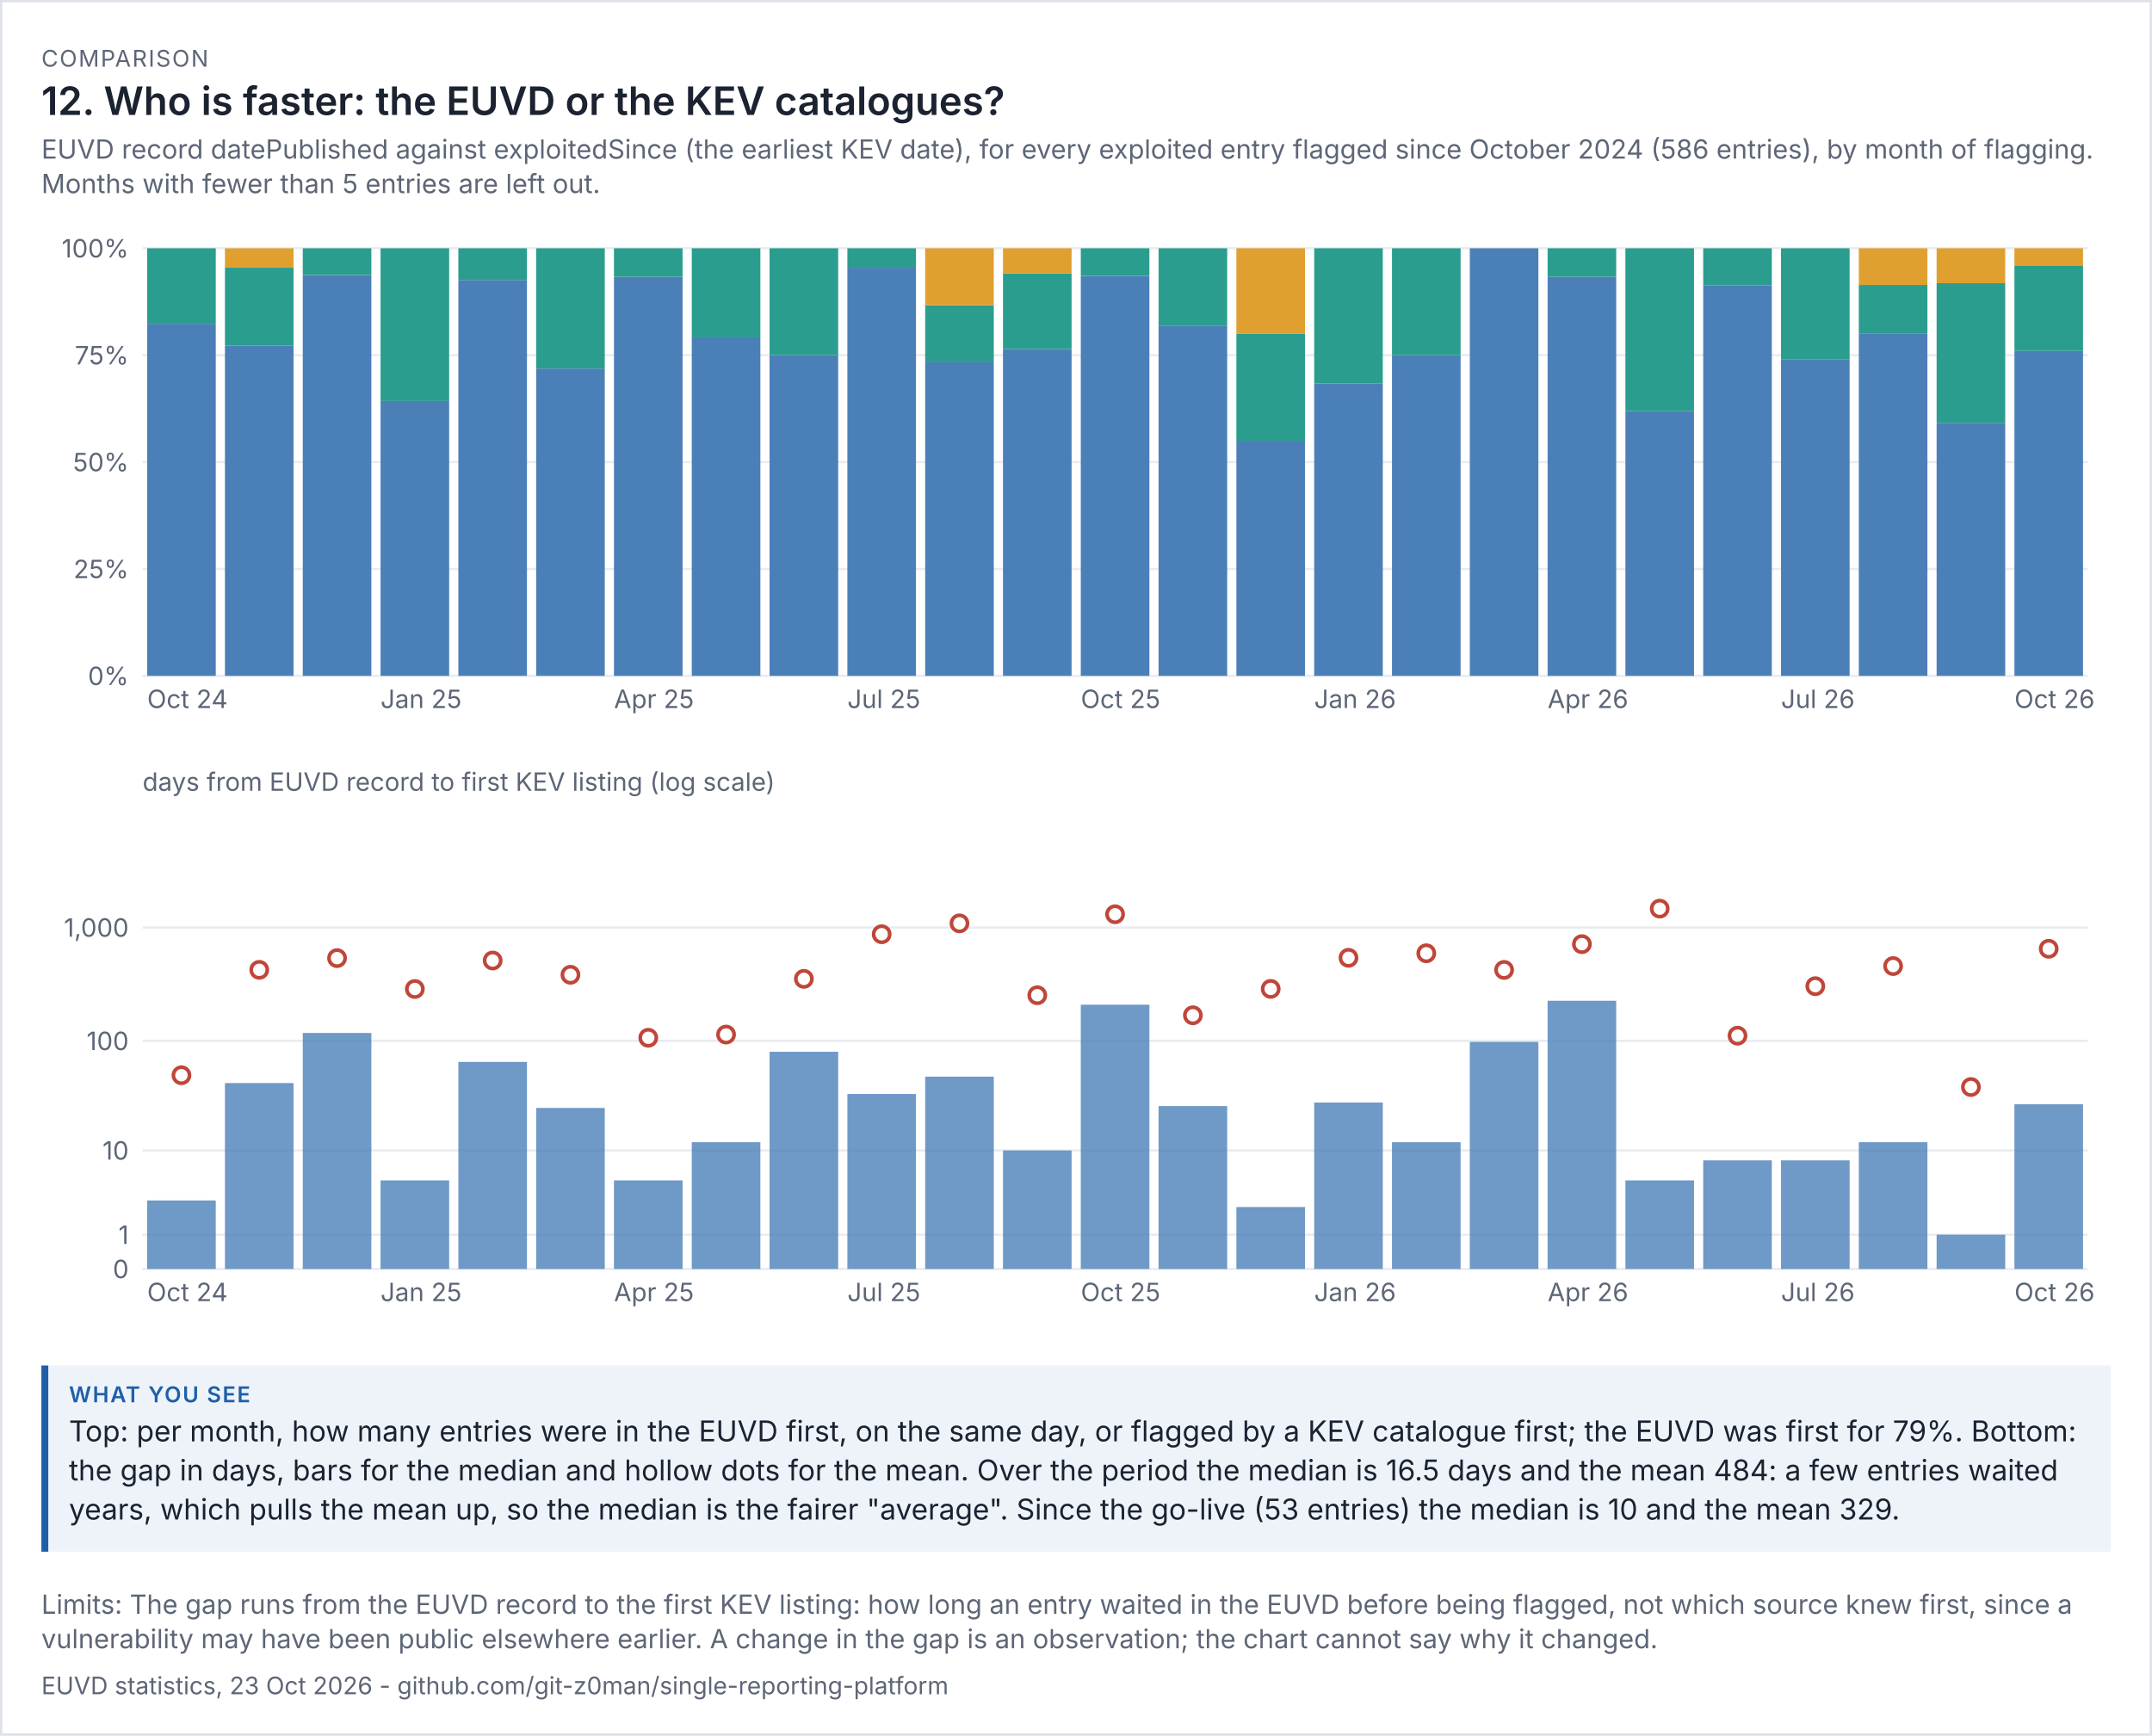
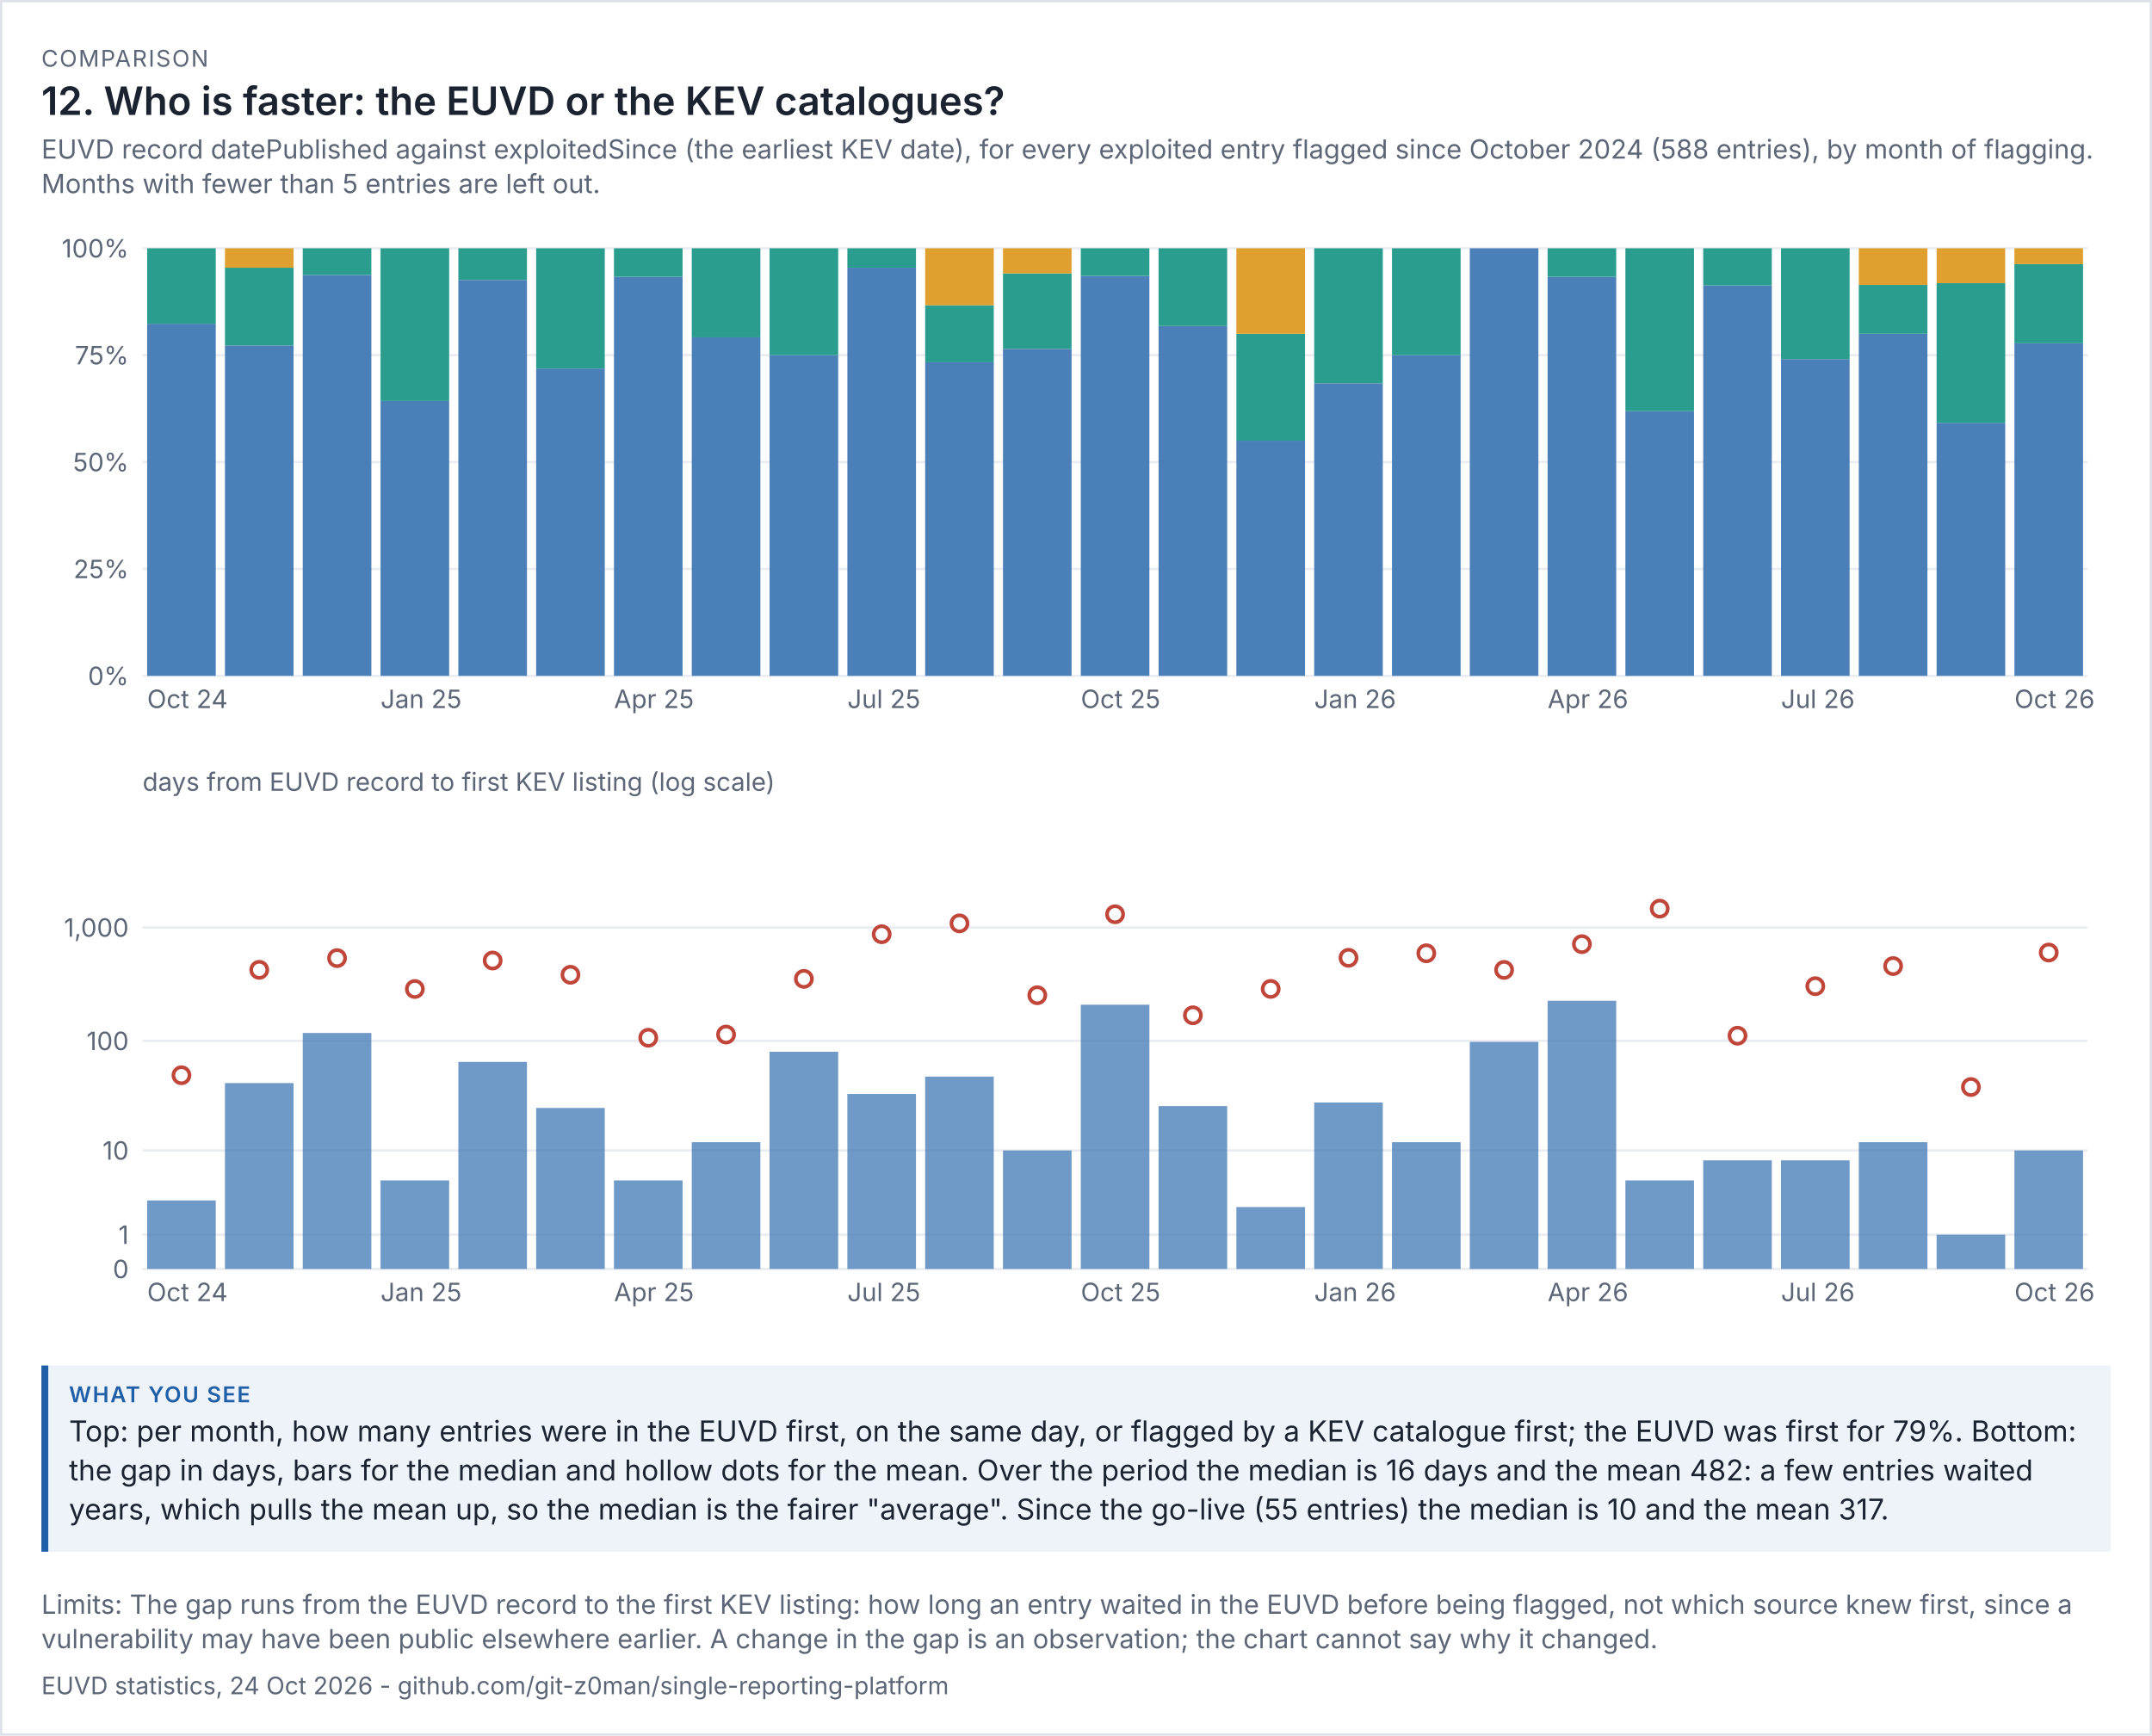
<svg xmlns="http://www.w3.org/2000/svg" viewBox="0 0 936 755" width="936" height="755" font-family="system-ui,-apple-system,'Segoe UI',sans-serif">
  <rect width="100%" height="100%" fill="#ffffff" />
  <rect x="0.5" y="0.5" width="935" height="754" fill="none" stroke="#dde1e8" />
  <text x="18" y="29" font-size="10" letter-spacing="0.6" fill="#5d6677">COMPARISON</text>
  <text x="18" y="50" font-size="17" fill="#1b2230" font-weight="600">12. Who is faster: the EUVD or the KEV catalogues?</text>
-   <text x="18" y="69" font-size="11.5" fill="#5d6677">EUVD record datePublished against exploitedSince (the earliest KEV date), for every exploited entry flagged since October 2024 (586 entries), by month of flagging.</text>
+   <text x="18" y="69" font-size="11.5" fill="#5d6677">EUVD record datePublished against exploitedSince (the earliest KEV date), for every exploited entry flagged since October 2024 (588 entries), by month of flagging.</text>
  <text x="18" y="84" font-size="11.5" fill="#5d6677">Months with fewer than 5 entries are left out.</text>
  <g transform="translate(18,94) scale(1)" font-size="11">
    <svg viewBox="0 0 900 230" role="img" width="900" height="230">
      <g>
        <line x1="44" x2="890" y1="200" y2="200" stroke="rgb(233, 236, 241)" />
        <text x="38" y="204" text-anchor="end" fill="rgb(93, 102, 119)">0%</text>
        <line x1="44" x2="890" y1="153.5" y2="153.5" stroke="rgb(233, 236, 241)" />
        <text x="38" y="157.5" text-anchor="end" fill="rgb(93, 102, 119)">25%</text>
        <line x1="44" x2="890" y1="107" y2="107" stroke="rgb(233, 236, 241)" />
        <text x="38" y="111" text-anchor="end" fill="rgb(93, 102, 119)">50%</text>
        <line x1="44" x2="890" y1="60.5" y2="60.5" stroke="rgb(233, 236, 241)" />
        <text x="38" y="64.5" text-anchor="end" fill="rgb(93, 102, 119)">75%</text>
        <line x1="44" x2="890" y1="14" y2="14" stroke="rgb(233, 236, 241)" />
        <text x="38" y="18" text-anchor="end" fill="rgb(93, 102, 119)">100%</text>
        <rect x="46" y="46.824" width="29.84" height="153.176" fill="rgb(75, 127, 184)" />
        <rect x="46" y="14" width="29.84" height="32.824" fill="rgb(42, 157, 143)" />
        <text x="46" y="214" fill="rgb(93, 102, 119)">Oct 24</text>
        <rect x="79.84" y="56.273" width="29.84" height="143.727" fill="rgb(75, 127, 184)" />
        <rect x="79.84" y="22.455" width="29.84" height="33.818" fill="rgb(42, 157, 143)" />
        <rect x="79.84" y="14" width="29.84" height="8.455" fill="rgb(224, 160, 48)" />
        <rect x="113.68" y="25.625" width="29.84" height="174.375" fill="rgb(75, 127, 184)" />
        <rect x="113.68" y="14" width="29.84" height="11.625" fill="rgb(42, 157, 143)" />
        <rect x="147.52" y="80.429" width="29.84" height="119.571" fill="rgb(75, 127, 184)" />
        <rect x="147.52" y="14" width="29.84" height="66.429" fill="rgb(42, 157, 143)" />
        <text x="147.52" y="214" fill="rgb(93, 102, 119)">Jan 25</text>
        <rect x="181.36" y="27.778" width="29.84" height="172.222" fill="rgb(75, 127, 184)" />
        <rect x="181.36" y="14" width="29.84" height="13.778" fill="rgb(42, 157, 143)" />
        <rect x="215.2" y="66.312" width="29.84" height="133.688" fill="rgb(75, 127, 184)" />
        <rect x="215.2" y="14" width="29.84" height="52.312" fill="rgb(42, 157, 143)" />
        <rect x="249.04" y="26.4" width="29.84" height="173.6" fill="rgb(75, 127, 184)" />
        <rect x="249.04" y="14" width="29.84" height="12.4" fill="rgb(42, 157, 143)" />
        <text x="249.04" y="214" fill="rgb(93, 102, 119)">Apr 25</text>
        <rect x="282.88" y="52.75" width="29.84" height="147.25" fill="rgb(75, 127, 184)" />
        <rect x="282.88" y="14" width="29.84" height="38.75" fill="rgb(42, 157, 143)" />
        <rect x="316.72" y="60.5" width="29.84" height="139.5" fill="rgb(75, 127, 184)" />
        <rect x="316.72" y="14" width="29.84" height="46.5" fill="rgb(42, 157, 143)" />
        <rect x="350.56" y="22.455" width="29.84" height="177.545" fill="rgb(75, 127, 184)" />
        <rect x="350.56" y="14" width="29.84" height="8.455" fill="rgb(42, 157, 143)" />
        <text x="350.56" y="214" fill="rgb(93, 102, 119)">Jul 25</text>
        <rect x="384.4" y="63.6" width="29.84" height="136.4" fill="rgb(75, 127, 184)" />
        <rect x="384.4" y="38.8" width="29.84" height="24.8" fill="rgb(42, 157, 143)" />
        <rect x="384.4" y="14" width="29.84" height="24.8" fill="rgb(224, 160, 48)" />
        <rect x="418.24" y="57.765" width="29.84" height="142.235" fill="rgb(75, 127, 184)" />
        <rect x="418.24" y="24.941" width="29.84" height="32.824" fill="rgb(42, 157, 143)" />
        <rect x="418.24" y="14" width="29.84" height="10.941" fill="rgb(224, 160, 48)" />
        <rect x="452.08" y="26" width="29.84" height="174" fill="rgb(75, 127, 184)" />
        <rect x="452.08" y="14" width="29.84" height="12" fill="rgb(42, 157, 143)" />
        <text x="452.08" y="214" fill="rgb(93, 102, 119)">Oct 25</text>
        <rect x="485.92" y="47.818" width="29.84" height="152.182" fill="rgb(75, 127, 184)" />
        <rect x="485.92" y="14" width="29.84" height="33.818" fill="rgb(42, 157, 143)" />
        <rect x="519.76" y="97.7" width="29.84" height="102.3" fill="rgb(75, 127, 184)" />
        <rect x="519.76" y="51.2" width="29.84" height="46.5" fill="rgb(42, 157, 143)" />
        <rect x="519.76" y="14" width="29.84" height="37.2" fill="rgb(224, 160, 48)" />
        <rect x="553.6" y="72.737" width="29.84" height="127.263" fill="rgb(75, 127, 184)" />
        <rect x="553.6" y="14" width="29.84" height="58.737" fill="rgb(42, 157, 143)" />
        <text x="553.6" y="214" fill="rgb(93, 102, 119)">Jan 26</text>
        <rect x="587.44" y="60.5" width="29.84" height="139.5" fill="rgb(75, 127, 184)" />
        <rect x="587.44" y="14" width="29.84" height="46.5" fill="rgb(42, 157, 143)" />
        <rect x="621.28" y="14" width="29.84" height="186" fill="rgb(75, 127, 184)" />
        <rect x="655.12" y="26.4" width="29.84" height="173.6" fill="rgb(75, 127, 184)" />
        <rect x="655.12" y="14" width="29.84" height="12.4" fill="rgb(42, 157, 143)" />
        <text x="655.12" y="214" fill="rgb(93, 102, 119)">Apr 26</text>
        <rect x="688.96" y="84.857" width="29.84" height="115.143" fill="rgb(75, 127, 184)" />
        <rect x="688.96" y="14" width="29.84" height="70.857" fill="rgb(42, 157, 143)" />
        <rect x="722.8" y="30.174" width="29.84" height="169.826" fill="rgb(75, 127, 184)" />
        <rect x="722.8" y="14" width="29.84" height="16.174" fill="rgb(42, 157, 143)" />
        <rect x="756.64" y="62.222" width="29.84" height="137.778" fill="rgb(75, 127, 184)" />
        <rect x="756.64" y="14" width="29.84" height="48.222" fill="rgb(42, 157, 143)" />
        <text x="756.64" y="214" fill="rgb(93, 102, 119)">Jul 26</text>
        <rect x="790.48" y="51.2" width="29.84" height="148.8" fill="rgb(75, 127, 184)" />
        <rect x="790.48" y="29.943" width="29.84" height="21.257" fill="rgb(42, 157, 143)" />
        <rect x="790.48" y="14" width="29.84" height="15.943" fill="rgb(224, 160, 48)" />
        <rect x="824.32" y="89.918" width="29.84" height="110.082" fill="rgb(75, 127, 184)" />
        <rect x="824.32" y="29.184" width="29.84" height="60.735" fill="rgb(42, 157, 143)" />
        <rect x="824.32" y="14" width="29.84" height="15.184" fill="rgb(224, 160, 48)" />
-         <rect x="858.16" y="58.64" width="29.84" height="141.36" fill="rgb(75, 127, 184)" />
-         <rect x="858.16" y="21.44" width="29.84" height="37.2" fill="rgb(42, 157, 143)" />
-         <rect x="858.16" y="14" width="29.84" height="7.44" fill="rgb(224, 160, 48)" />
+         <rect x="858.16" y="55.333" width="29.84" height="144.667" fill="rgb(75, 127, 184)" />
+         <rect x="858.16" y="20.889" width="29.84" height="34.444" fill="rgb(42, 157, 143)" />
+         <rect x="858.16" y="14" width="29.84" height="6.889" fill="rgb(224, 160, 48)" />
        <text x="858.16" y="214" fill="rgb(93, 102, 119)">Oct 26</text>
      </g>
    </svg>
  </g>
  <g transform="translate(18,332) scale(1)" font-size="11">
    <svg viewBox="0 0 900 250" role="img" width="900" height="250">
      <g>
        <line x1="44" x2="890" y1="220" y2="220" stroke="rgb(233, 236, 241)" />
        <text x="38" y="224" text-anchor="end" fill="rgb(93, 102, 119)">0</text>
        <line x1="44" x2="890" y1="205.099" y2="205.099" stroke="rgb(233, 236, 241)" />
        <text x="38" y="209.099" text-anchor="end" fill="rgb(93, 102, 119)">1</text>
        <line x1="44" x2="890" y1="168.451" y2="168.451" stroke="rgb(233, 236, 241)" />
        <text x="38" y="172.451" text-anchor="end" fill="rgb(93, 102, 119)">10</text>
        <line x1="44" x2="890" y1="120.786" y2="120.786" stroke="rgb(233, 236, 241)" />
        <text x="38" y="124.786" text-anchor="end" fill="rgb(93, 102, 119)">100</text>
        <line x1="44" x2="890" y1="71.479" y2="71.479" stroke="rgb(233, 236, 241)" />
        <text x="38" y="75.479" text-anchor="end" fill="rgb(93, 102, 119)">1,000</text>
        <text x="44" y="12" fill="rgb(93, 102, 119)">days from EUVD record to first KEV listing (log scale)</text>
        <rect x="46" y="190.198" width="29.84" height="29.802" fill="rgb(75, 127, 184)" opacity="0.8" />
        <circle cx="60.92" cy="135.73" r="3.5" fill="rgb(255, 255, 255)" stroke="rgb(192, 70, 58)" stroke-width="1.6" />
        <text x="46" y="234" fill="rgb(93, 102, 119)">Oct 24</text>
        <rect x="79.84" y="139.143" width="29.84" height="80.857" fill="rgb(75, 127, 184)" opacity="0.8" />
        <circle cx="94.76" cy="89.88" r="3.5" fill="rgb(255, 255, 255)" stroke="rgb(192, 70, 58)" stroke-width="1.6" />
        <rect x="113.68" y="117.351" width="29.84" height="102.649" fill="rgb(75, 127, 184)" opacity="0.8" />
        <circle cx="128.6" cy="84.782" r="3.5" fill="rgb(255, 255, 255)" stroke="rgb(192, 70, 58)" stroke-width="1.6" />
        <rect x="147.52" y="181.482" width="29.84" height="38.518" fill="rgb(75, 127, 184)" opacity="0.8" />
        <circle cx="162.44" cy="98.215" r="3.5" fill="rgb(255, 255, 255)" stroke="rgb(192, 70, 58)" stroke-width="1.6" />
        <text x="147.52" y="234" fill="rgb(93, 102, 119)">Jan 25</text>
        <rect x="181.36" y="129.933" width="29.84" height="90.067" fill="rgb(75, 127, 184)" opacity="0.8" />
        <circle cx="196.28" cy="85.824" r="3.5" fill="rgb(255, 255, 255)" stroke="rgb(192, 70, 58)" stroke-width="1.6" />
        <rect x="215.2" y="149.959" width="29.84" height="70.041" fill="rgb(75, 127, 184)" opacity="0.8" />
        <circle cx="230.12" cy="92.031" r="3.5" fill="rgb(255, 255, 255)" stroke="rgb(192, 70, 58)" stroke-width="1.6" />
        <rect x="249.04" y="181.482" width="29.84" height="38.518" fill="rgb(75, 127, 184)" opacity="0.8" />
        <circle cx="263.96" cy="119.425" r="3.5" fill="rgb(255, 255, 255)" stroke="rgb(192, 70, 58)" stroke-width="1.6" />
        <text x="249.04" y="234" fill="rgb(93, 102, 119)">Apr 25</text>
        <rect x="282.88" y="164.86" width="29.84" height="55.14" fill="rgb(75, 127, 184)" opacity="0.8" />
        <circle cx="297.8" cy="118.033" r="3.5" fill="rgb(255, 255, 255)" stroke="rgb(192, 70, 58)" stroke-width="1.6" />
        <rect x="316.72" y="125.53" width="29.84" height="94.47" fill="rgb(75, 127, 184)" opacity="0.8" />
        <circle cx="331.64" cy="93.806" r="3.5" fill="rgb(255, 255, 255)" stroke="rgb(192, 70, 58)" stroke-width="1.6" />
        <rect x="350.56" y="143.878" width="29.84" height="76.122" fill="rgb(75, 127, 184)" opacity="0.8" />
        <circle cx="365.48" cy="74.393" r="3.5" fill="rgb(255, 255, 255)" stroke="rgb(192, 70, 58)" stroke-width="1.6" />
        <text x="350.56" y="234" fill="rgb(93, 102, 119)">Jul 25</text>
        <rect x="384.4" y="136.335" width="29.84" height="83.665" fill="rgb(75, 127, 184)" opacity="0.8" />
        <circle cx="399.32" cy="69.663" r="3.5" fill="rgb(255, 255, 255)" stroke="rgb(192, 70, 58)" stroke-width="1.6" />
        <rect x="418.24" y="168.451" width="29.84" height="51.549" fill="rgb(75, 127, 184)" opacity="0.8" />
        <circle cx="433.16" cy="100.927" r="3.5" fill="rgb(255, 255, 255)" stroke="rgb(192, 70, 58)" stroke-width="1.6" />
        <rect x="452.08" y="105.05" width="29.84" height="114.95" fill="rgb(75, 127, 184)" opacity="0.8" />
        <circle cx="467" cy="65.703" r="3.5" fill="rgb(255, 255, 255)" stroke="rgb(192, 70, 58)" stroke-width="1.6" />
        <text x="452.08" y="234" fill="rgb(93, 102, 119)">Oct 25</text>
        <rect x="485.92" y="149.147" width="29.84" height="70.853" fill="rgb(75, 127, 184)" opacity="0.8" />
        <circle cx="500.84" cy="109.656" r="3.5" fill="rgb(255, 255, 255)" stroke="rgb(192, 70, 58)" stroke-width="1.6" />
        <rect x="519.76" y="193.069" width="29.84" height="26.931" fill="rgb(75, 127, 184)" opacity="0.8" />
        <circle cx="534.68" cy="98.171" r="3.5" fill="rgb(255, 255, 255)" stroke="rgb(192, 70, 58)" stroke-width="1.6" />
        <rect x="553.6" y="147.611" width="29.84" height="72.389" fill="rgb(75, 127, 184)" opacity="0.8" />
        <circle cx="568.52" cy="84.647" r="3.5" fill="rgb(255, 255, 255)" stroke="rgb(192, 70, 58)" stroke-width="1.6" />
        <text x="553.6" y="234" fill="rgb(93, 102, 119)">Jan 26</text>
        <rect x="587.44" y="164.86" width="29.84" height="55.14" fill="rgb(75, 127, 184)" opacity="0.8" />
        <circle cx="602.36" cy="82.679" r="3.5" fill="rgb(255, 255, 255)" stroke="rgb(192, 70, 58)" stroke-width="1.6" />
        <rect x="621.28" y="121.216" width="29.84" height="98.784" fill="rgb(75, 127, 184)" opacity="0.8" />
        <circle cx="636.2" cy="89.91" r="3.5" fill="rgb(255, 255, 255)" stroke="rgb(192, 70, 58)" stroke-width="1.6" />
        <rect x="655.12" y="103.329" width="29.84" height="116.671" fill="rgb(75, 127, 184)" opacity="0.8" />
        <circle cx="670.04" cy="78.709" r="3.5" fill="rgb(255, 255, 255)" stroke="rgb(192, 70, 58)" stroke-width="1.6" />
        <text x="655.12" y="234" fill="rgb(93, 102, 119)">Apr 26</text>
        <rect x="688.96" y="181.482" width="29.84" height="38.518" fill="rgb(75, 127, 184)" opacity="0.8" />
        <circle cx="703.88" cy="63.257" r="3.5" fill="rgb(255, 255, 255)" stroke="rgb(192, 70, 58)" stroke-width="1.6" />
        <rect x="722.8" y="172.765" width="29.84" height="47.235" fill="rgb(75, 127, 184)" opacity="0.8" />
        <circle cx="737.72" cy="118.525" r="3.5" fill="rgb(255, 255, 255)" stroke="rgb(192, 70, 58)" stroke-width="1.6" />
        <rect x="756.64" y="172.765" width="29.84" height="47.235" fill="rgb(75, 127, 184)" opacity="0.8" />
        <circle cx="771.56" cy="96.992" r="3.5" fill="rgb(255, 255, 255)" stroke="rgb(192, 70, 58)" stroke-width="1.6" />
        <text x="756.64" y="234" fill="rgb(93, 102, 119)">Jul 26</text>
        <rect x="790.48" y="164.86" width="29.84" height="55.14" fill="rgb(75, 127, 184)" opacity="0.8" />
        <circle cx="805.4" cy="88.245" r="3.5" fill="rgb(255, 255, 255)" stroke="rgb(192, 70, 58)" stroke-width="1.6" />
        <rect x="824.32" y="205.099" width="29.84" height="14.901" fill="rgb(75, 127, 184)" opacity="0.8" />
        <circle cx="839.24" cy="140.86" r="3.5" fill="rgb(255, 255, 255)" stroke="rgb(192, 70, 58)" stroke-width="1.6" />
-         <rect x="858.16" y="148.366" width="29.84" height="71.634" fill="rgb(75, 127, 184)" opacity="0.8" />
-         <circle cx="873.08" cy="80.721" r="3.5" fill="rgb(255, 255, 255)" stroke="rgb(192, 70, 58)" stroke-width="1.6" />
+         <rect x="858.16" y="168.451" width="29.84" height="51.549" fill="rgb(75, 127, 184)" opacity="0.8" />
+         <circle cx="873.08" cy="82.36" r="3.5" fill="rgb(255, 255, 255)" stroke="rgb(192, 70, 58)" stroke-width="1.6" />
        <text x="858.16" y="234" fill="rgb(93, 102, 119)">Oct 26</text>
      </g>
    </svg>
  </g>
  <rect x="18" y="594" width="900" height="81" fill="#eef3fa" />
  <rect x="18" y="594" width="3" height="81" fill="#1f5fa8" />
  <text x="30" y="610" font-size="9.5" letter-spacing="0.6" font-weight="600" fill="#1f5fa8">WHAT YOU SEE</text>
  <text x="30" y="627" font-size="12.5" fill="#1b2230">Top: per month, how many entries were in the EUVD first, on the same day, or flagged by a KEV catalogue first; the EUVD was first for 79%. Bottom:</text>
-   <text x="30" y="644" font-size="12.5" fill="#1b2230">the gap in days, bars for the median and hollow dots for the mean. Over the period the median is 16.5 days and the mean 484: a few entries waited</text>
-   <text x="30" y="661" font-size="12.5" fill="#1b2230">years, which pulls the mean up, so the median is the fairer "average". Since the go-live (53 entries) the median is 10 and the mean 329.</text>
+   <text x="30" y="644" font-size="12.5" fill="#1b2230">the gap in days, bars for the median and hollow dots for the mean. Over the period the median is 16 days and the mean 482: a few entries waited</text>
+   <text x="30" y="661" font-size="12.5" fill="#1b2230">years, which pulls the mean up, so the median is the fairer "average". Since the go-live (55 entries) the median is 10 and the mean 317.</text>
  <text x="18" y="702" font-size="11.5" fill="#5d6677">Limits: The gap runs from the EUVD record to the first KEV listing: how long an entry waited in the EUVD before being flagged, not which source knew first, since a</text>
  <text x="18" y="717" font-size="11.5" fill="#5d6677">vulnerability may have been public elsewhere earlier. A change in the gap is an observation; the chart cannot say why it changed.</text>
-   <text x="18" y="737" font-size="10.5" fill="#5d6677">EUVD statistics, 23 Oct 2026 - github.com/git-z0man/single-reporting-platform</text>
+   <text x="18" y="737" font-size="10.5" fill="#5d6677">EUVD statistics, 24 Oct 2026 - github.com/git-z0man/single-reporting-platform</text>
</svg>
